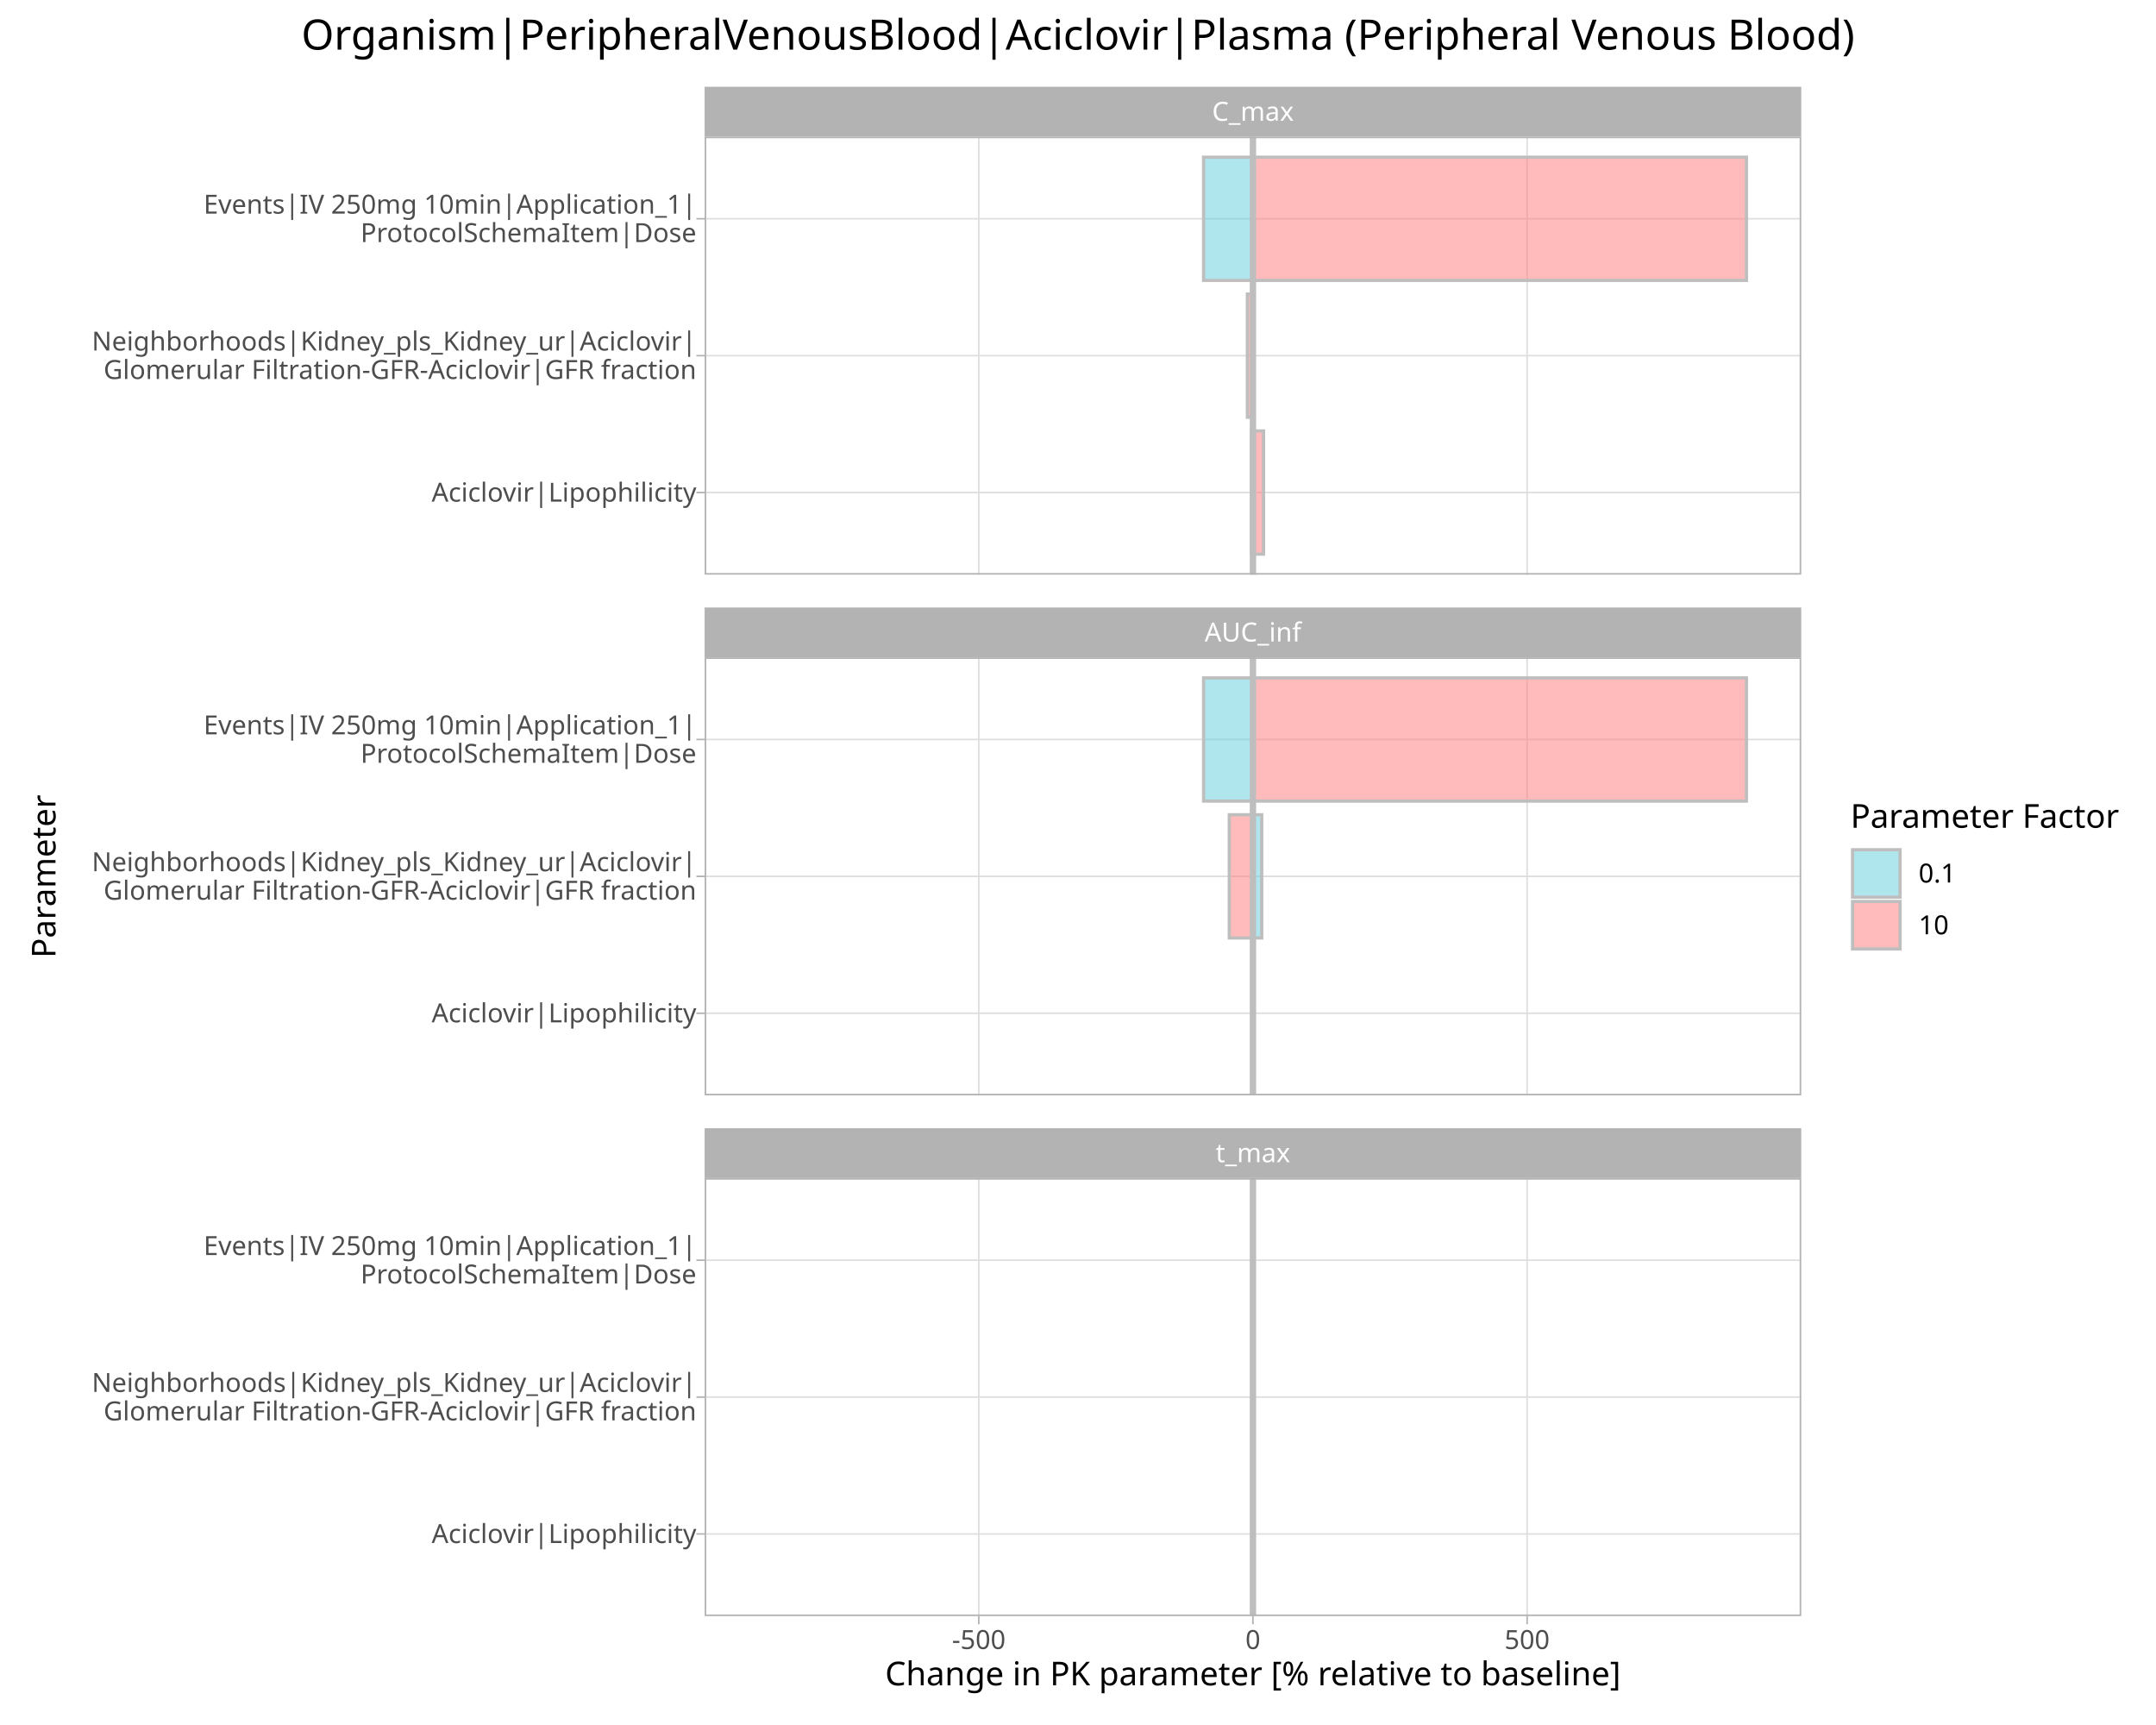
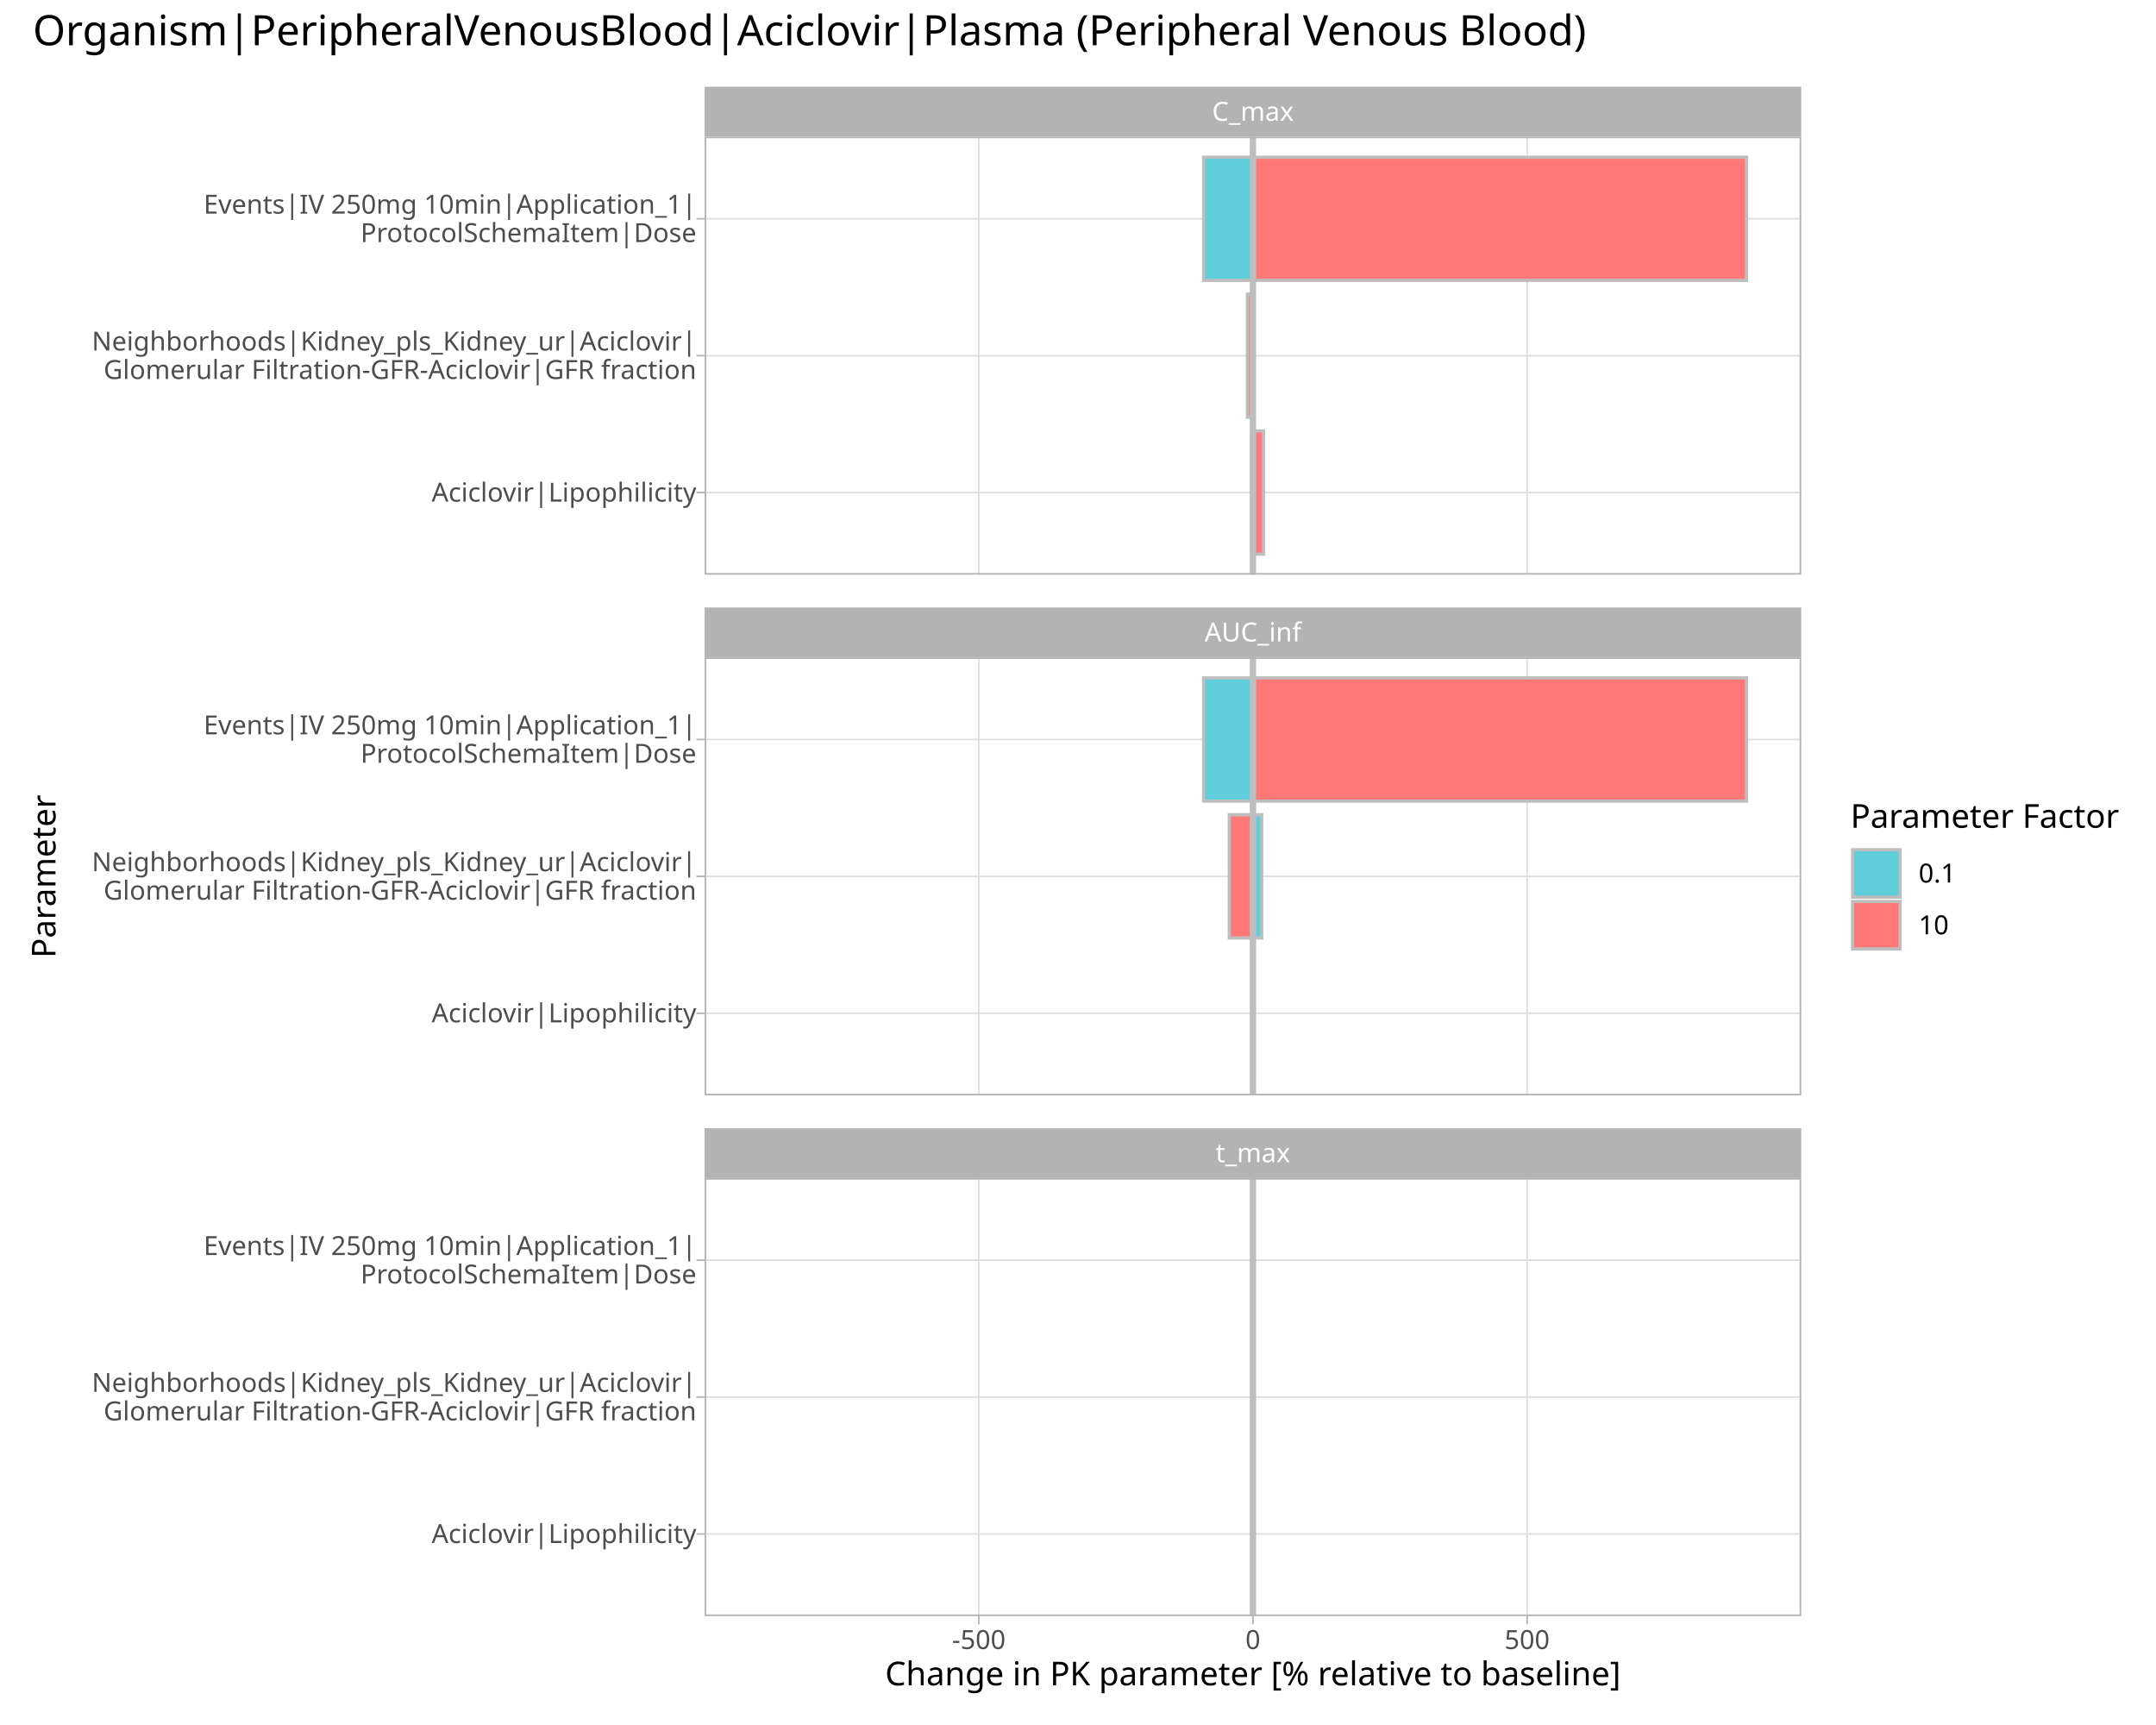
<svg xmlns="http://www.w3.org/2000/svg" class="svglite" data-engine-version="2.0" width="720.00pt" height="576.00pt" viewBox="0 0 720.00 576.00">
  <defs>
    <style type="text/css">
    .svglite line, .svglite polyline, .svglite polygon, .svglite path, .svglite rect, .svglite circle {
      fill: none;
      stroke: #000000;
      stroke-linecap: round;
      stroke-linejoin: round;
      stroke-miterlimit: 10.00;
    }
  </style>
  </defs>
  <rect width="100%" height="100%" style="stroke: none; fill: #FFFFFF;" />
  <defs>
    <clipPath id="cpMC4wMHw3MjAuMDB8MC4wMHw1NzYuMDA=">
      <rect x="0.00" y="0.00" width="720.00" height="576.00" />
    </clipPath>
  </defs>
  <g clip-path="url(#cpMC4wMHw3MjAuMDB8MC4wMHw1NzYuMDA=)">
    <rect x="0" y="0.00" width="720.00" height="576.00" style="stroke-width: 1.07; stroke: #FFFFFF; fill: #FFFFFF;" />
  </g>
  <defs>
    <clipPath id="cpMjM1LjMxfDYwMS41M3w0NS42M3w1MzkuNjM=">
      <rect x="235.31" y="45.63" width="366.22" height="494.00" />
    </clipPath>
  </defs>
  <g clip-path="url(#cpMjM1LjMxfDYwMS41M3w0NS42M3w1MzkuNjM=)">
</g>
  <g clip-path="url(#cpMC4wMHw3MjAuMDB8MC4wMHw1NzYuMDA=)">
</g>
  <defs>
    <clipPath id="cpNS40OHw3MTQuNTJ8MjMuNTB8MTk3LjM3">
      <rect x="5.48" y="23.50" width="709.04" height="173.87" />
    </clipPath>
  </defs>
  <g clip-path="url(#cpNS40OHw3MTQuNTJ8MjMuNTB8MTk3LjM3)">
    <rect x="5.48" y="23.50" width="709.04" height="173.87" style="stroke-width: 1.07; stroke: #FFFFFF; fill: #FFFFFF;" />
  </g>
  <g clip-path="url(#cpMC4wMHw3MjAuMDB8MC4wMHw1NzYuMDA=)">
</g>
  <defs>
    <clipPath id="cpNS40OHw3MTQuNTJ8MTk3LjM3fDM3MS4yNA==">
      <rect x="5.48" y="197.37" width="709.04" height="173.87" />
    </clipPath>
  </defs>
  <g clip-path="url(#cpNS40OHw3MTQuNTJ8MTk3LjM3fDM3MS4yNA==)">
    <rect x="5.48" y="197.37" width="709.04" height="173.87" style="stroke-width: 1.07; stroke: #FFFFFF; fill: #FFFFFF;" />
  </g>
  <g clip-path="url(#cpMC4wMHw3MjAuMDB8MC4wMHw1NzYuMDA=)">
</g>
  <defs>
    <clipPath id="cpNS40OHw3MTQuNTJ8MzcxLjI0fDU3MC41Mg==">
      <rect x="5.48" y="371.24" width="709.04" height="199.28" />
    </clipPath>
  </defs>
  <g clip-path="url(#cpNS40OHw3MTQuNTJ8MzcxLjI0fDU3MC41Mg==)">
    <rect x="5.48" y="371.24" width="709.04" height="199.28" style="stroke-width: 1.07; stroke: #FFFFFF; fill: #FFFFFF;" />
  </g>
  <g clip-path="url(#cpMC4wMHw3MjAuMDB8MC4wMHw1NzYuMDA=)">
</g>
  <defs>
    <clipPath id="cpMjM1LjMxfDYwMS41M3w0NS42M3wxOTEuODk=">
      <rect x="235.31" y="45.63" width="366.22" height="146.26" />
    </clipPath>
  </defs>
  <g clip-path="url(#cpMjM1LjMxfDYwMS41M3w0NS42M3wxOTEuODk=)">
    <rect x="235.31" y="45.63" width="366.22" height="146.26" style="stroke-width: 1.07; stroke: none; fill: #FFFFFF;" />
    <polyline points="235.31,164.47 601.53,164.47 " style="stroke-width: 0.53; stroke: #DEDEDE; stroke-linecap: butt;" />
    <polyline points="235.31,118.76 601.53,118.76 " style="stroke-width: 0.53; stroke: #DEDEDE; stroke-linecap: butt;" />
    <polyline points="235.31,73.05 601.53,73.05 " style="stroke-width: 0.53; stroke: #DEDEDE; stroke-linecap: butt;" />
    <polyline points="326.86,191.89 326.86,45.63 " style="stroke-width: 0.53; stroke: #DEDEDE; stroke-linecap: butt;" />
    <polyline points="418.42,191.89 418.42,45.63 " style="stroke-width: 0.53; stroke: #DEDEDE; stroke-linecap: butt;" />
    <polyline points="509.98,191.89 509.98,45.63 " style="stroke-width: 0.53; stroke: #DEDEDE; stroke-linecap: butt;" />
-     <rect x="418.42" y="52.49" width="164.81" height="41.14" style="stroke-width: 1.07; stroke: #BEBEBE; stroke-linecap: butt; stroke-linejoin: miter; fill: #FF7878; fill-opacity: 0.50;" />
-     <rect x="401.94" y="52.49" width="16.48" height="41.14" style="stroke-width: 1.07; stroke: #BEBEBE; stroke-linecap: butt; stroke-linejoin: miter; fill: #60CDDB; fill-opacity: 0.50;" />
-     <rect x="418.42" y="143.90" width="3.54" height="41.14" style="stroke-width: 1.07; stroke: #BEBEBE; stroke-linecap: butt; stroke-linejoin: miter; fill: #FF7878; fill-opacity: 0.50;" />
-     <rect x="416.57" y="98.19" width="1.85" height="41.14" style="stroke-width: 1.07; stroke: #BEBEBE; stroke-linecap: butt; stroke-linejoin: miter; fill: #FF7878; fill-opacity: 0.50;" />
-     <rect x="417.93" y="143.90" width="0.49" height="41.14" style="stroke-width: 1.07; stroke: #BEBEBE; stroke-linecap: butt; stroke-linejoin: miter; fill: #60CDDB; fill-opacity: 0.50;" />
-     <rect x="418.42" y="98.19" width="0.37" height="41.14" style="stroke-width: 1.07; stroke: #BEBEBE; stroke-linecap: butt; stroke-linejoin: miter; fill: #60CDDB; fill-opacity: 0.50;" />
+     <rect x="418.42" y="52.49" width="164.81" height="41.14" style="stroke-width: 1.07; stroke: #BEBEBE; stroke-linecap: butt; stroke-linejoin: miter; fill: #FF7878;" />
+     <rect x="401.94" y="52.49" width="16.48" height="41.14" style="stroke-width: 1.07; stroke: #BEBEBE; stroke-linecap: butt; stroke-linejoin: miter; fill: #60CDDB;" />
+     <rect x="418.42" y="143.90" width="3.54" height="41.14" style="stroke-width: 1.07; stroke: #BEBEBE; stroke-linecap: butt; stroke-linejoin: miter; fill: #FF7878;" />
+     <rect x="416.57" y="98.19" width="1.85" height="41.14" style="stroke-width: 1.07; stroke: #BEBEBE; stroke-linecap: butt; stroke-linejoin: miter; fill: #FF7878;" />
+     <rect x="417.93" y="143.90" width="0.49" height="41.14" style="stroke-width: 1.07; stroke: #BEBEBE; stroke-linecap: butt; stroke-linejoin: miter; fill: #60CDDB;" />
+     <rect x="418.42" y="98.19" width="0.37" height="41.14" style="stroke-width: 1.07; stroke: #BEBEBE; stroke-linecap: butt; stroke-linejoin: miter; fill: #60CDDB;" />
    <line x1="418.42" y1="191.89" x2="418.42" y2="45.63" style="stroke-width: 2.13; stroke: #BEBEBE; stroke-linecap: butt;" />
    <rect x="235.31" y="45.63" width="366.22" height="146.26" style="stroke-width: 1.07; stroke: #B3B3B3;" />
  </g>
  <g clip-path="url(#cpMC4wMHw3MjAuMDB8MC4wMHw1NzYuMDA=)">
</g>
  <defs>
    <clipPath id="cpMjM1LjMxfDYwMS41M3wyOC45OHw0NS42Mw==">
      <rect x="235.31" y="28.98" width="366.22" height="16.65" />
    </clipPath>
  </defs>
  <g clip-path="url(#cpMjM1LjMxfDYwMS41M3wyOC45OHw0NS42Mw==)">
    <rect x="235.31" y="28.98" width="366.22" height="16.65" style="stroke-width: 1.07; stroke: none; fill: #B3B3B3;" />
    <text x="418.42" y="40.33" text-anchor="middle" style="font-size: 8.80px; fill: #FFFFFF; font-family: sans;" textLength="27.88px" lengthAdjust="spacingAndGlyphs">C_max</text>
  </g>
  <g clip-path="url(#cpMC4wMHw3MjAuMDB8MC4wMHw1NzYuMDA=)">
    <text x="232.57" y="167.50" text-anchor="end" style="font-size: 8.80px; fill: #4D4D4D; font-family: sans;" textLength="80.55px" lengthAdjust="spacingAndGlyphs">Aciclovir|Lipophilicity</text>
    <text x="232.57" y="117.04" text-anchor="end" style="font-size: 8.80px; fill: #4D4D4D; font-family: sans;" textLength="186.91px" lengthAdjust="spacingAndGlyphs">Neighborhoods|Kidney_pls_Kidney_ur|Aciclovir|</text>
    <text x="232.57" y="126.54" text-anchor="end" style="font-size: 8.80px; fill: #4D4D4D; font-family: sans;" textLength="189.09px" lengthAdjust="spacingAndGlyphs">Glomerular Filtration-GFR-Aciclovir|GFR fraction</text>
    <text x="232.57" y="71.33" text-anchor="end" style="font-size: 8.80px; fill: #4D4D4D; font-family: sans;" textLength="150.70px" lengthAdjust="spacingAndGlyphs">Events|IV 250mg 10min|Application_1|</text>
    <text x="232.57" y="80.83" text-anchor="end" style="font-size: 8.80px; fill: #4D4D4D; font-family: sans;" textLength="104.53px" lengthAdjust="spacingAndGlyphs">ProtocolSchemaItem|Dose</text>
    <polyline points="232.57,164.47 235.31,164.47 " style="stroke-width: 0.53; stroke: #B3B3B3; stroke-linecap: butt;" />
    <polyline points="232.57,118.76 235.31,118.76 " style="stroke-width: 0.53; stroke: #B3B3B3; stroke-linecap: butt;" />
    <polyline points="232.57,73.05 235.31,73.05 " style="stroke-width: 0.53; stroke: #B3B3B3; stroke-linecap: butt;" />
  </g>
  <defs>
    <clipPath id="cpMjM1LjMxfDYwMS41M3wyMTkuNTB8MzY1Ljc2">
      <rect x="235.31" y="219.50" width="366.22" height="146.26" />
    </clipPath>
  </defs>
  <g clip-path="url(#cpMjM1LjMxfDYwMS41M3wyMTkuNTB8MzY1Ljc2)">
    <rect x="235.31" y="219.50" width="366.22" height="146.26" style="stroke-width: 1.07; stroke: none; fill: #FFFFFF;" />
    <polyline points="235.31,338.34 601.53,338.34 " style="stroke-width: 0.53; stroke: #DEDEDE; stroke-linecap: butt;" />
    <polyline points="235.31,292.63 601.53,292.63 " style="stroke-width: 0.53; stroke: #DEDEDE; stroke-linecap: butt;" />
    <polyline points="235.31,246.92 601.53,246.92 " style="stroke-width: 0.53; stroke: #DEDEDE; stroke-linecap: butt;" />
    <polyline points="326.86,365.76 326.86,219.50 " style="stroke-width: 0.53; stroke: #DEDEDE; stroke-linecap: butt;" />
    <polyline points="418.42,365.76 418.42,219.50 " style="stroke-width: 0.53; stroke: #DEDEDE; stroke-linecap: butt;" />
    <polyline points="509.98,365.76 509.98,219.50 " style="stroke-width: 0.53; stroke: #DEDEDE; stroke-linecap: butt;" />
-     <rect x="418.42" y="226.36" width="164.81" height="41.14" style="stroke-width: 1.07; stroke: #BEBEBE; stroke-linecap: butt; stroke-linejoin: miter; fill: #FF7878; fill-opacity: 0.50;" />
-     <rect x="401.94" y="226.36" width="16.48" height="41.14" style="stroke-width: 1.07; stroke: #BEBEBE; stroke-linecap: butt; stroke-linejoin: miter; fill: #60CDDB; fill-opacity: 0.50;" />
-     <rect x="410.52" y="272.06" width="7.90" height="41.14" style="stroke-width: 1.07; stroke: #BEBEBE; stroke-linecap: butt; stroke-linejoin: miter; fill: #FF7878; fill-opacity: 0.50;" />
-     <rect x="418.42" y="272.06" width="2.94" height="41.14" style="stroke-width: 1.07; stroke: #BEBEBE; stroke-linecap: butt; stroke-linejoin: miter; fill: #60CDDB; fill-opacity: 0.50;" />
-     <rect x="418.42" y="317.77" width="0.39" height="41.14" style="stroke-width: 1.07; stroke: #BEBEBE; stroke-linecap: butt; stroke-linejoin: miter; fill: #FF7878; fill-opacity: 0.50;" />
-     <rect x="418.34" y="317.77" width="0.081" height="41.14" style="stroke-width: 1.07; stroke: #BEBEBE; stroke-linecap: butt; stroke-linejoin: miter; fill: #60CDDB; fill-opacity: 0.50;" />
+     <rect x="418.42" y="226.36" width="164.81" height="41.14" style="stroke-width: 1.07; stroke: #BEBEBE; stroke-linecap: butt; stroke-linejoin: miter; fill: #FF7878;" />
+     <rect x="401.94" y="226.36" width="16.48" height="41.14" style="stroke-width: 1.07; stroke: #BEBEBE; stroke-linecap: butt; stroke-linejoin: miter; fill: #60CDDB;" />
+     <rect x="410.52" y="272.06" width="7.90" height="41.14" style="stroke-width: 1.07; stroke: #BEBEBE; stroke-linecap: butt; stroke-linejoin: miter; fill: #FF7878;" />
+     <rect x="418.42" y="272.06" width="2.94" height="41.14" style="stroke-width: 1.07; stroke: #BEBEBE; stroke-linecap: butt; stroke-linejoin: miter; fill: #60CDDB;" />
+     <rect x="418.42" y="317.77" width="0.39" height="41.14" style="stroke-width: 1.07; stroke: #BEBEBE; stroke-linecap: butt; stroke-linejoin: miter; fill: #FF7878;" />
+     <rect x="418.34" y="317.77" width="0.081" height="41.14" style="stroke-width: 1.07; stroke: #BEBEBE; stroke-linecap: butt; stroke-linejoin: miter; fill: #60CDDB;" />
    <line x1="418.42" y1="365.76" x2="418.42" y2="219.50" style="stroke-width: 2.13; stroke: #BEBEBE; stroke-linecap: butt;" />
    <rect x="235.31" y="219.50" width="366.22" height="146.26" style="stroke-width: 1.07; stroke: #B3B3B3;" />
  </g>
  <g clip-path="url(#cpMC4wMHw3MjAuMDB8MC4wMHw1NzYuMDA=)">
</g>
  <defs>
    <clipPath id="cpMjM1LjMxfDYwMS41M3wyMDIuODV8MjE5LjUw">
      <rect x="235.31" y="202.85" width="366.22" height="16.65" />
    </clipPath>
  </defs>
  <g clip-path="url(#cpMjM1LjMxfDYwMS41M3wyMDIuODV8MjE5LjUw)">
    <rect x="235.31" y="202.85" width="366.22" height="16.65" style="stroke-width: 1.07; stroke: none; fill: #B3B3B3;" />
    <text x="418.42" y="214.20" text-anchor="middle" style="font-size: 8.80px; fill: #FFFFFF; font-family: sans;" textLength="32.77px" lengthAdjust="spacingAndGlyphs">AUC_inf</text>
  </g>
  <g clip-path="url(#cpMC4wMHw3MjAuMDB8MC4wMHw1NzYuMDA=)">
    <text x="232.57" y="341.37" text-anchor="end" style="font-size: 8.80px; fill: #4D4D4D; font-family: sans;" textLength="80.55px" lengthAdjust="spacingAndGlyphs">Aciclovir|Lipophilicity</text>
    <text x="232.57" y="290.91" text-anchor="end" style="font-size: 8.80px; fill: #4D4D4D; font-family: sans;" textLength="186.91px" lengthAdjust="spacingAndGlyphs">Neighborhoods|Kidney_pls_Kidney_ur|Aciclovir|</text>
    <text x="232.57" y="300.41" text-anchor="end" style="font-size: 8.80px; fill: #4D4D4D; font-family: sans;" textLength="189.09px" lengthAdjust="spacingAndGlyphs">Glomerular Filtration-GFR-Aciclovir|GFR fraction</text>
    <text x="232.57" y="245.20" text-anchor="end" style="font-size: 8.80px; fill: #4D4D4D; font-family: sans;" textLength="150.70px" lengthAdjust="spacingAndGlyphs">Events|IV 250mg 10min|Application_1|</text>
    <text x="232.57" y="254.70" text-anchor="end" style="font-size: 8.80px; fill: #4D4D4D; font-family: sans;" textLength="104.53px" lengthAdjust="spacingAndGlyphs">ProtocolSchemaItem|Dose</text>
    <polyline points="232.57,338.34 235.31,338.34 " style="stroke-width: 0.53; stroke: #B3B3B3; stroke-linecap: butt;" />
    <polyline points="232.57,292.63 235.31,292.63 " style="stroke-width: 0.53; stroke: #B3B3B3; stroke-linecap: butt;" />
    <polyline points="232.57,246.92 235.31,246.92 " style="stroke-width: 0.53; stroke: #B3B3B3; stroke-linecap: butt;" />
  </g>
  <defs>
    <clipPath id="cpMjM1LjMxfDYwMS41M3wzOTMuMzd8NTM5LjYz">
      <rect x="235.31" y="393.37" width="366.22" height="146.26" />
    </clipPath>
  </defs>
  <g clip-path="url(#cpMjM1LjMxfDYwMS41M3wzOTMuMzd8NTM5LjYz)">
    <rect x="235.31" y="393.37" width="366.22" height="146.26" style="stroke-width: 1.07; stroke: none; fill: #FFFFFF;" />
    <polyline points="235.31,512.21 601.53,512.21 " style="stroke-width: 0.53; stroke: #DEDEDE; stroke-linecap: butt;" />
    <polyline points="235.31,466.50 601.53,466.50 " style="stroke-width: 0.53; stroke: #DEDEDE; stroke-linecap: butt;" />
    <polyline points="235.31,420.80 601.53,420.80 " style="stroke-width: 0.53; stroke: #DEDEDE; stroke-linecap: butt;" />
    <polyline points="326.86,539.63 326.86,393.37 " style="stroke-width: 0.53; stroke: #DEDEDE; stroke-linecap: butt;" />
    <polyline points="418.42,539.63 418.42,393.37 " style="stroke-width: 0.53; stroke: #DEDEDE; stroke-linecap: butt;" />
    <polyline points="509.98,539.63 509.98,393.37 " style="stroke-width: 0.53; stroke: #DEDEDE; stroke-linecap: butt;" />
-     <rect x="418.42" y="491.64" width="0.00" height="41.14" style="stroke-width: 1.07; stroke: #BEBEBE; stroke-linecap: butt; stroke-linejoin: miter; fill: #60CDDB; fill-opacity: 0.50;" />
-     <rect x="418.42" y="491.64" width="0.00" height="41.14" style="stroke-width: 1.07; stroke: #BEBEBE; stroke-linecap: butt; stroke-linejoin: miter; fill: #FF7878; fill-opacity: 0.50;" />
-     <rect x="418.42" y="400.23" width="0.00" height="41.14" style="stroke-width: 1.07; stroke: #BEBEBE; stroke-linecap: butt; stroke-linejoin: miter; fill: #60CDDB; fill-opacity: 0.50;" />
-     <rect x="418.42" y="400.23" width="0.00" height="41.14" style="stroke-width: 1.07; stroke: #BEBEBE; stroke-linecap: butt; stroke-linejoin: miter; fill: #FF7878; fill-opacity: 0.50;" />
-     <rect x="418.42" y="445.93" width="0.00" height="41.14" style="stroke-width: 1.07; stroke: #BEBEBE; stroke-linecap: butt; stroke-linejoin: miter; fill: #60CDDB; fill-opacity: 0.50;" />
-     <rect x="418.42" y="445.93" width="0.00" height="41.14" style="stroke-width: 1.07; stroke: #BEBEBE; stroke-linecap: butt; stroke-linejoin: miter; fill: #FF7878; fill-opacity: 0.50;" />
+     <rect x="418.42" y="491.64" width="0.00" height="41.14" style="stroke-width: 1.07; stroke: #BEBEBE; stroke-linecap: butt; stroke-linejoin: miter; fill: #60CDDB;" />
+     <rect x="418.42" y="491.64" width="0.00" height="41.14" style="stroke-width: 1.07; stroke: #BEBEBE; stroke-linecap: butt; stroke-linejoin: miter; fill: #FF7878;" />
+     <rect x="418.42" y="400.23" width="0.00" height="41.14" style="stroke-width: 1.07; stroke: #BEBEBE; stroke-linecap: butt; stroke-linejoin: miter; fill: #60CDDB;" />
+     <rect x="418.42" y="400.23" width="0.00" height="41.14" style="stroke-width: 1.07; stroke: #BEBEBE; stroke-linecap: butt; stroke-linejoin: miter; fill: #FF7878;" />
+     <rect x="418.42" y="445.93" width="0.00" height="41.14" style="stroke-width: 1.07; stroke: #BEBEBE; stroke-linecap: butt; stroke-linejoin: miter; fill: #60CDDB;" />
+     <rect x="418.42" y="445.93" width="0.00" height="41.14" style="stroke-width: 1.07; stroke: #BEBEBE; stroke-linecap: butt; stroke-linejoin: miter; fill: #FF7878;" />
    <line x1="418.42" y1="539.63" x2="418.42" y2="393.37" style="stroke-width: 2.13; stroke: #BEBEBE; stroke-linecap: butt;" />
    <rect x="235.31" y="393.37" width="366.22" height="146.26" style="stroke-width: 1.07; stroke: #B3B3B3;" />
  </g>
  <g clip-path="url(#cpMC4wMHw3MjAuMDB8MC4wMHw1NzYuMDA=)">
</g>
  <defs>
    <clipPath id="cpMjM1LjMxfDYwMS41M3wzNzYuNzJ8MzkzLjM3">
      <rect x="235.31" y="376.72" width="366.22" height="16.65" />
    </clipPath>
  </defs>
  <g clip-path="url(#cpMjM1LjMxfDYwMS41M3wzNzYuNzJ8MzkzLjM3)">
    <rect x="235.31" y="376.72" width="366.22" height="16.65" style="stroke-width: 1.07; stroke: none; fill: #B3B3B3;" />
    <text x="418.42" y="388.07" text-anchor="middle" style="font-size: 8.80px; fill: #FFFFFF; font-family: sans;" textLength="23.97px" lengthAdjust="spacingAndGlyphs">t_max</text>
  </g>
  <g clip-path="url(#cpMC4wMHw3MjAuMDB8MC4wMHw1NzYuMDA=)">
    <polyline points="326.86,542.37 326.86,539.63 " style="stroke-width: 0.53; stroke: #B3B3B3; stroke-linecap: butt;" />
    <polyline points="418.42,542.37 418.42,539.63 " style="stroke-width: 0.53; stroke: #B3B3B3; stroke-linecap: butt;" />
    <polyline points="509.98,542.37 509.98,539.63 " style="stroke-width: 0.53; stroke: #B3B3B3; stroke-linecap: butt;" />
    <text x="326.86" y="550.62" text-anchor="middle" style="font-size: 8.80px; fill: #4D4D4D; font-family: sans;" textLength="17.61px" lengthAdjust="spacingAndGlyphs">-500</text>
    <text x="418.42" y="550.62" text-anchor="middle" style="font-size: 8.80px; fill: #4D4D4D; font-family: sans;" textLength="4.89px" lengthAdjust="spacingAndGlyphs">0</text>
    <text x="509.98" y="550.62" text-anchor="middle" style="font-size: 8.80px; fill: #4D4D4D; font-family: sans;" textLength="14.68px" lengthAdjust="spacingAndGlyphs">500</text>
    <text x="232.57" y="515.24" text-anchor="end" style="font-size: 8.80px; fill: #4D4D4D; font-family: sans;" textLength="80.55px" lengthAdjust="spacingAndGlyphs">Aciclovir|Lipophilicity</text>
    <text x="232.57" y="464.78" text-anchor="end" style="font-size: 8.80px; fill: #4D4D4D; font-family: sans;" textLength="186.91px" lengthAdjust="spacingAndGlyphs">Neighborhoods|Kidney_pls_Kidney_ur|Aciclovir|</text>
    <text x="232.57" y="474.28" text-anchor="end" style="font-size: 8.80px; fill: #4D4D4D; font-family: sans;" textLength="189.09px" lengthAdjust="spacingAndGlyphs">Glomerular Filtration-GFR-Aciclovir|GFR fraction</text>
    <text x="232.57" y="419.07" text-anchor="end" style="font-size: 8.80px; fill: #4D4D4D; font-family: sans;" textLength="150.70px" lengthAdjust="spacingAndGlyphs">Events|IV 250mg 10min|Application_1|</text>
    <text x="232.57" y="428.58" text-anchor="end" style="font-size: 8.80px; fill: #4D4D4D; font-family: sans;" textLength="104.53px" lengthAdjust="spacingAndGlyphs">ProtocolSchemaItem|Dose</text>
    <polyline points="232.57,512.21 235.31,512.21 " style="stroke-width: 0.53; stroke: #B3B3B3; stroke-linecap: butt;" />
    <polyline points="232.57,466.50 235.31,466.50 " style="stroke-width: 0.53; stroke: #B3B3B3; stroke-linecap: butt;" />
    <polyline points="232.57,420.80 235.31,420.80 " style="stroke-width: 0.53; stroke: #B3B3B3; stroke-linecap: butt;" />
    <text x="418.42" y="562.76" text-anchor="middle" style="font-size: 11.00px; font-family: sans;" textLength="234.81px" lengthAdjust="spacingAndGlyphs">Change in PK parameter [% relative to baseline]</text>
    <text transform="translate(18.53,292.63) rotate(-90)" text-anchor="middle" style="font-size: 11.00px; font-family: sans;" textLength="51.36px" lengthAdjust="spacingAndGlyphs">Parameter</text>
    <rect x="612.49" y="262.21" width="96.55" height="60.85" style="stroke-width: 1.07; stroke: none; fill: #FFFFFF;" />
    <text x="617.97" y="276.40" style="font-size: 11.00px; font-family: sans;" textLength="85.60px" lengthAdjust="spacingAndGlyphs">Parameter Factor</text>
    <rect x="617.97" y="283.02" width="17.28" height="17.28" style="stroke-width: 1.07; stroke: none; fill: #FFFFFF;" />
-     <rect x="618.67" y="283.73" width="15.86" height="15.86" style="stroke-width: 1.07; stroke: #BEBEBE; stroke-linecap: butt; stroke-linejoin: miter; fill: #60CDDB; fill-opacity: 0.50;" />
+     <rect x="618.67" y="283.73" width="15.86" height="15.86" style="stroke-width: 1.07; stroke: #BEBEBE; stroke-linecap: butt; stroke-linejoin: miter; fill: #60CDDB;" />
    <rect x="617.97" y="300.30" width="17.28" height="17.28" style="stroke-width: 1.07; stroke: none; fill: #FFFFFF;" />
-     <rect x="618.67" y="301.01" width="15.86" height="15.86" style="stroke-width: 1.07; stroke: #BEBEBE; stroke-linecap: butt; stroke-linejoin: miter; fill: #FF7878; fill-opacity: 0.50;" />
+     <rect x="618.67" y="301.01" width="15.86" height="15.86" style="stroke-width: 1.07; stroke: #BEBEBE; stroke-linecap: butt; stroke-linejoin: miter; fill: #FF7878;" />
    <text x="640.73" y="294.69" style="font-size: 8.80px; font-family: sans;" textLength="12.23px" lengthAdjust="spacingAndGlyphs">0.1</text>
    <text x="640.73" y="311.97" style="font-size: 8.80px; font-family: sans;" textLength="9.79px" lengthAdjust="spacingAndGlyphs">10</text>
-     <text x="360.00" y="16.57" text-anchor="middle" style="font-size: 14.00px; font-family: sans;" textLength="485.66px" lengthAdjust="spacingAndGlyphs">Organism|PeripheralVenousBlood|Aciclovir|Plasma (Peripheral Venous Blood)</text>
+     <text x="10.96" y="15.11" style="font-size: 14.00px; font-family: sans;" textLength="485.66px" lengthAdjust="spacingAndGlyphs">Organism|PeripheralVenousBlood|Aciclovir|Plasma (Peripheral Venous Blood)</text>
  </g>
</svg>
